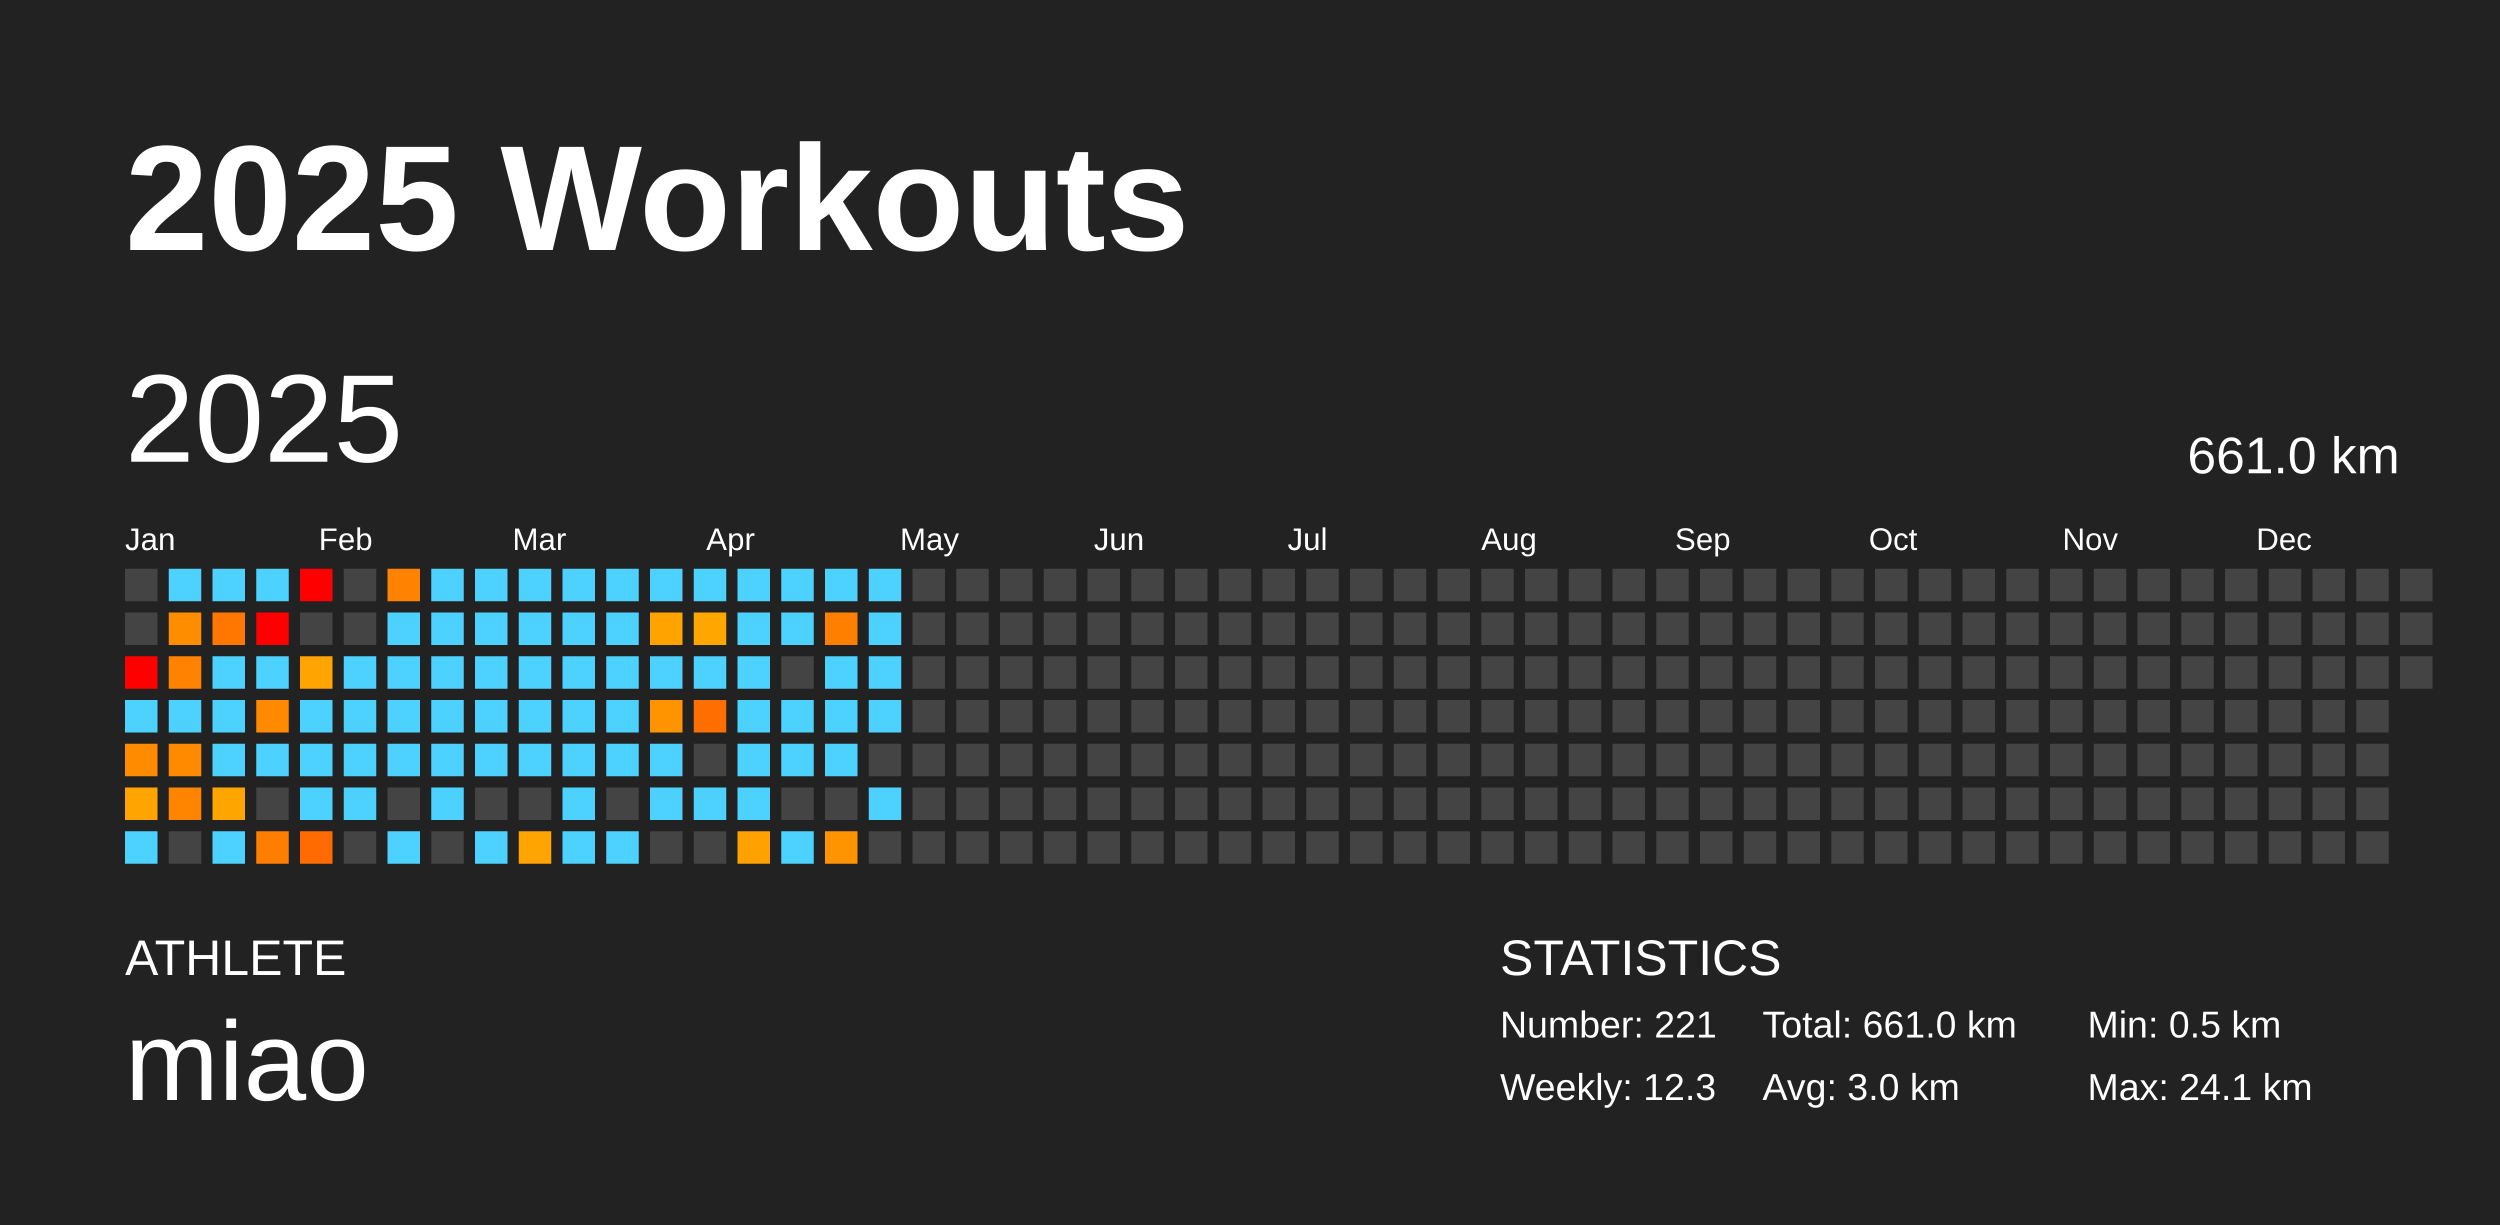
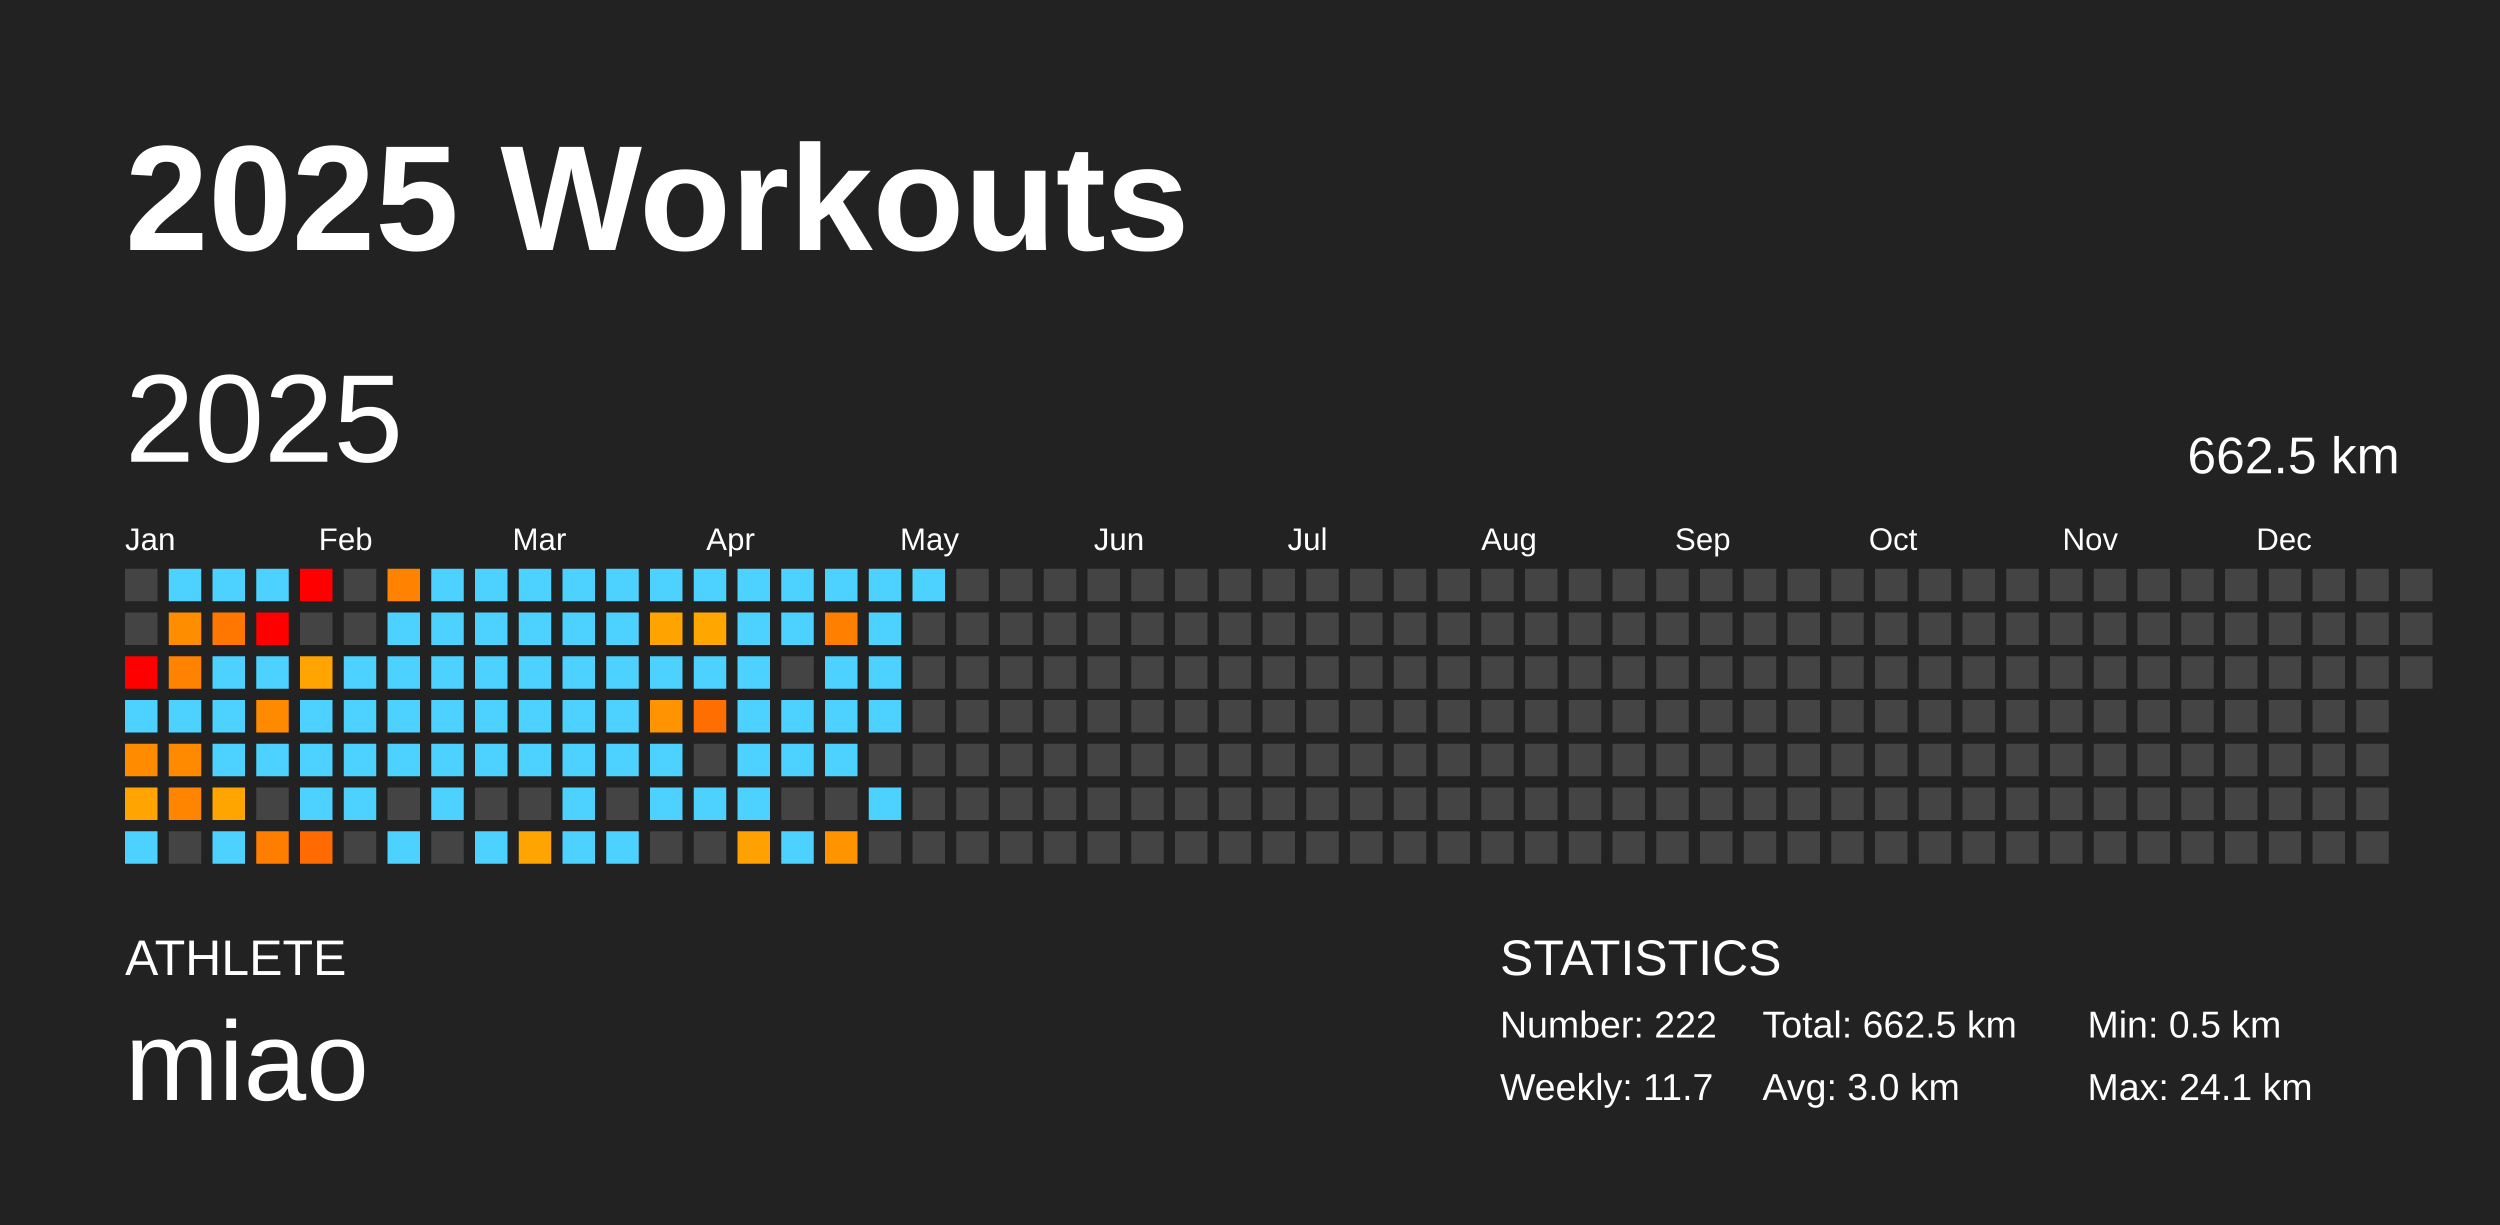
<svg xmlns="http://www.w3.org/2000/svg" baseProfile="full" height="98mm" version="1.1" viewBox="0,0,200,98" width="200mm">
  <defs />
  <rect fill="#222222" height="98" width="200" x="0" y="0" />
  <text fill="#FFFFFF" style="font-size:12px; font-family:Arial; font-weight:bold;" x="10" y="20">2025 Workouts</text>
  <text fill="#FFFFFF" style="font-size:4px; font-family:Arial" x="10" y="78">ATHLETE</text>
  <text fill="#FFFFFF" style="font-size:9px; font-family:Arial" x="10" y="88">miao</text>
  <text fill="#FFFFFF" style="font-size:4px; font-family:Arial" x="120" y="78">STATISTICS</text>
-   <text fill="#FFFFFF" style="font-size:3px; font-family:Arial" x="120" y="83">Number: 221</text>
-   <text fill="#FFFFFF" style="font-size:3px; font-family:Arial" x="120" y="88">Weekly: 12.3</text>
-   <text fill="#FFFFFF" style="font-size:3px; font-family:Arial" x="141" y="83">Total: 661.0 km</text>
+   <text fill="#FFFFFF" style="font-size:3px; font-family:Arial" x="120" y="83">Number: 222</text>
+   <text fill="#FFFFFF" style="font-size:3px; font-family:Arial" x="120" y="88">Weekly: 11.7</text>
+   <text fill="#FFFFFF" style="font-size:3px; font-family:Arial" x="141" y="83">Total: 662.5 km</text>
  <text fill="#FFFFFF" style="font-size:3px; font-family:Arial" x="141" y="88">Avg: 3.0 km</text>
  <text fill="#FFFFFF" style="font-size:3px; font-family:Arial" x="167" y="83">Min: 0.5 km</text>
  <text fill="#FFFFFF" style="font-size:3px; font-family:Arial" x="167" y="88">Max: 24.1 km</text>
  <text dominant-baseline="hanging" fill="#FFFFFF" style="font-size:10.0px; font-family:Arial;" x="10" y="30">2025</text>
-   <text dominant-baseline="hanging" fill="#FFFFFF" style="font-size:4.125px; font-family:Arial;" x="175" y="35">661.0 km</text>
+   <text dominant-baseline="hanging" fill="#FFFFFF" style="font-size:4.125px; font-family:Arial;" x="175" y="35">662.5 km</text>
  <text fill="#FFFFFF" style="font-size:2.5px; font-family:Arial" x="10.0" y="44">Jan</text>
  <text fill="#FFFFFF" style="font-size:2.5px; font-family:Arial" x="25.5" y="44">Feb</text>
  <text fill="#FFFFFF" style="font-size:2.5px; font-family:Arial" x="41.0" y="44">Mar</text>
  <text fill="#FFFFFF" style="font-size:2.5px; font-family:Arial" x="56.5" y="44">Apr</text>
  <text fill="#FFFFFF" style="font-size:2.5px; font-family:Arial" x="72.0" y="44">May</text>
  <text fill="#FFFFFF" style="font-size:2.5px; font-family:Arial" x="87.5" y="44">Jun</text>
  <text fill="#FFFFFF" style="font-size:2.5px; font-family:Arial" x="103.0" y="44">Jul</text>
  <text fill="#FFFFFF" style="font-size:2.5px; font-family:Arial" x="118.5" y="44">Aug</text>
  <text fill="#FFFFFF" style="font-size:2.5px; font-family:Arial" x="134.0" y="44">Sep</text>
  <text fill="#FFFFFF" style="font-size:2.5px; font-family:Arial" x="149.5" y="44">Oct</text>
  <text fill="#FFFFFF" style="font-size:2.5px; font-family:Arial" x="165.0" y="44">Nov</text>
  <text fill="#FFFFFF" style="font-size:2.5px; font-family:Arial" x="180.5" y="44">Dec</text>
  <rect fill="#444444" height="2.6" width="2.6" x="10.0" y="45.5" />
  <rect fill="#444444" height="2.6" width="2.6" x="10.0" y="49.0" />
  <rect fill="red" height="2.6" width="2.6" x="10.0" y="52.5" />
  <rect fill="#4dd2ff" height="2.6" width="2.6" x="10.0" y="56.0" />
  <rect fill="#ff8c00" height="2.6" width="2.6" x="10.0" y="59.5" />
  <rect fill="#ffa400" height="2.6" width="2.6" x="10.0" y="63.0" />
  <rect fill="#4dd2ff" height="2.6" width="2.6" x="10.0" y="66.5" />
  <rect fill="#4dd2ff" height="2.6" width="2.6" x="13.5" y="45.5" />
  <rect fill="#ff8d00" height="2.6" width="2.6" x="13.5" y="49.0" />
  <rect fill="#ff8200" height="2.6" width="2.6" x="13.5" y="52.5" />
  <rect fill="#4dd2ff" height="2.6" width="2.6" x="13.5" y="56.0" />
  <rect fill="#ff8a00" height="2.6" width="2.6" x="13.5" y="59.5" />
  <rect fill="#ff8400" height="2.6" width="2.6" x="13.5" y="63.0" />
  <rect fill="#444444" height="2.6" width="2.6" x="13.5" y="66.5" />
  <rect fill="#4dd2ff" height="2.6" width="2.6" x="17.0" y="45.5" />
  <rect fill="#ff7600" height="2.6" width="2.6" x="17.0" y="49.0" />
  <rect fill="#4dd2ff" height="2.6" width="2.6" x="17.0" y="52.5" />
  <rect fill="#4dd2ff" height="2.6" width="2.6" x="17.0" y="56.0" />
  <rect fill="#4dd2ff" height="2.6" width="2.6" x="17.0" y="59.5" />
  <rect fill="#ffa500" height="2.6" width="2.6" x="17.0" y="63.0" />
  <rect fill="#4dd2ff" height="2.6" width="2.6" x="17.0" y="66.5" />
  <rect fill="#4dd2ff" height="2.6" width="2.6" x="20.5" y="45.5" />
  <rect fill="red" height="2.6" width="2.6" x="20.5" y="49.0" />
  <rect fill="#4dd2ff" height="2.6" width="2.6" x="20.5" y="52.5" />
  <rect fill="#ff8a00" height="2.6" width="2.6" x="20.5" y="56.0" />
  <rect fill="#4dd2ff" height="2.6" width="2.6" x="20.5" y="59.5" />
  <rect fill="#444444" height="2.6" width="2.6" x="20.5" y="63.0" />
  <rect fill="#ff7e00" height="2.6" width="2.6" x="20.5" y="66.5" />
  <rect fill="red" height="2.6" width="2.6" x="24.0" y="45.5" />
  <rect fill="#444444" height="2.6" width="2.6" x="24.0" y="49.0" />
  <rect fill="#ffa400" height="2.6" width="2.6" x="24.0" y="52.5" />
  <rect fill="#4dd2ff" height="2.6" width="2.6" x="24.0" y="56.0" />
  <rect fill="#4dd2ff" height="2.6" width="2.6" x="24.0" y="59.5" />
  <rect fill="#4dd2ff" height="2.6" width="2.6" x="24.0" y="63.0" />
  <rect fill="#ff6b00" height="2.6" width="2.6" x="24.0" y="66.5" />
  <rect fill="#444444" height="2.6" width="2.6" x="27.5" y="45.5" />
  <rect fill="#444444" height="2.6" width="2.6" x="27.5" y="49.0" />
  <rect fill="#4dd2ff" height="2.6" width="2.6" x="27.5" y="52.5" />
  <rect fill="#4dd2ff" height="2.6" width="2.6" x="27.5" y="56.0" />
  <rect fill="#4dd2ff" height="2.6" width="2.6" x="27.5" y="59.5" />
  <rect fill="#4dd2ff" height="2.6" width="2.6" x="27.5" y="63.0" />
  <rect fill="#444444" height="2.6" width="2.6" x="27.5" y="66.5" />
  <rect fill="#ff8300" height="2.6" width="2.6" x="31.0" y="45.5" />
  <rect fill="#4dd2ff" height="2.6" width="2.6" x="31.0" y="49.0" />
  <rect fill="#4dd2ff" height="2.6" width="2.6" x="31.0" y="52.5" />
  <rect fill="#4dd2ff" height="2.6" width="2.6" x="31.0" y="56.0" />
  <rect fill="#4dd2ff" height="2.6" width="2.6" x="31.0" y="59.5" />
  <rect fill="#444444" height="2.6" width="2.6" x="31.0" y="63.0" />
  <rect fill="#4dd2ff" height="2.6" width="2.6" x="31.0" y="66.5" />
  <rect fill="#4dd2ff" height="2.6" width="2.6" x="34.5" y="45.5" />
  <rect fill="#4dd2ff" height="2.6" width="2.6" x="34.5" y="49.0" />
  <rect fill="#4dd2ff" height="2.6" width="2.6" x="34.5" y="52.5" />
  <rect fill="#4dd2ff" height="2.6" width="2.6" x="34.5" y="56.0" />
  <rect fill="#4dd2ff" height="2.6" width="2.6" x="34.5" y="59.5" />
  <rect fill="#4dd2ff" height="2.6" width="2.6" x="34.5" y="63.0" />
  <rect fill="#444444" height="2.6" width="2.6" x="34.5" y="66.5" />
  <rect fill="#4dd2ff" height="2.6" width="2.6" x="38.0" y="45.5" />
  <rect fill="#4dd2ff" height="2.6" width="2.6" x="38.0" y="49.0" />
  <rect fill="#4dd2ff" height="2.6" width="2.6" x="38.0" y="52.5" />
  <rect fill="#4dd2ff" height="2.6" width="2.6" x="38.0" y="56.0" />
  <rect fill="#4dd2ff" height="2.6" width="2.6" x="38.0" y="59.5" />
  <rect fill="#444444" height="2.6" width="2.6" x="38.0" y="63.0" />
  <rect fill="#4dd2ff" height="2.6" width="2.6" x="38.0" y="66.5" />
  <rect fill="#4dd2ff" height="2.6" width="2.6" x="41.5" y="45.5" />
  <rect fill="#4dd2ff" height="2.6" width="2.6" x="41.5" y="49.0" />
  <rect fill="#4dd2ff" height="2.6" width="2.6" x="41.5" y="52.5" />
  <rect fill="#4dd2ff" height="2.6" width="2.6" x="41.5" y="56.0" />
  <rect fill="#4dd2ff" height="2.6" width="2.6" x="41.5" y="59.5" />
  <rect fill="#444444" height="2.6" width="2.6" x="41.5" y="63.0" />
  <rect fill="#ffa400" height="2.6" width="2.6" x="41.5" y="66.5" />
  <rect fill="#4dd2ff" height="2.6" width="2.6" x="45.0" y="45.5" />
  <rect fill="#4dd2ff" height="2.6" width="2.6" x="45.0" y="49.0" />
  <rect fill="#4dd2ff" height="2.6" width="2.6" x="45.0" y="52.5" />
  <rect fill="#4dd2ff" height="2.6" width="2.6" x="45.0" y="56.0" />
  <rect fill="#4dd2ff" height="2.6" width="2.6" x="45.0" y="59.5" />
  <rect fill="#4dd2ff" height="2.6" width="2.6" x="45.0" y="63.0" />
  <rect fill="#4dd2ff" height="2.6" width="2.6" x="45.0" y="66.5" />
  <rect fill="#4dd2ff" height="2.6" width="2.6" x="48.5" y="45.5" />
  <rect fill="#4dd2ff" height="2.6" width="2.6" x="48.5" y="49.0" />
  <rect fill="#4dd2ff" height="2.6" width="2.6" x="48.5" y="52.5" />
  <rect fill="#4dd2ff" height="2.6" width="2.6" x="48.5" y="56.0" />
  <rect fill="#4dd2ff" height="2.6" width="2.6" x="48.5" y="59.5" />
  <rect fill="#444444" height="2.6" width="2.6" x="48.5" y="63.0" />
  <rect fill="#4dd2ff" height="2.6" width="2.6" x="48.5" y="66.5" />
  <rect fill="#4dd2ff" height="2.6" width="2.6" x="52.0" y="45.5" />
  <rect fill="#ffa300" height="2.6" width="2.6" x="52.0" y="49.0" />
  <rect fill="#4dd2ff" height="2.6" width="2.6" x="52.0" y="52.5" />
  <rect fill="#ff9400" height="2.6" width="2.6" x="52.0" y="56.0" />
  <rect fill="#4dd2ff" height="2.6" width="2.6" x="52.0" y="59.5" />
  <rect fill="#4dd2ff" height="2.6" width="2.6" x="52.0" y="63.0" />
  <rect fill="#444444" height="2.6" width="2.6" x="52.0" y="66.5" />
  <rect fill="#4dd2ff" height="2.6" width="2.6" x="55.5" y="45.5" />
  <rect fill="#ffa700" height="2.6" width="2.6" x="55.5" y="49.0" />
  <rect fill="#4dd2ff" height="2.6" width="2.6" x="55.5" y="52.5" />
  <rect fill="#ff6e00" height="2.6" width="2.6" x="55.5" y="56.0" />
  <rect fill="#444444" height="2.6" width="2.6" x="55.5" y="59.5" />
  <rect fill="#4dd2ff" height="2.6" width="2.6" x="55.5" y="63.0" />
  <rect fill="#444444" height="2.6" width="2.6" x="55.5" y="66.5" />
  <rect fill="#4dd2ff" height="2.6" width="2.6" x="59.0" y="45.5" />
  <rect fill="#4dd2ff" height="2.6" width="2.6" x="59.0" y="49.0" />
  <rect fill="#4dd2ff" height="2.6" width="2.6" x="59.0" y="52.5" />
  <rect fill="#4dd2ff" height="2.6" width="2.6" x="59.0" y="56.0" />
  <rect fill="#4dd2ff" height="2.6" width="2.6" x="59.0" y="59.5" />
  <rect fill="#4dd2ff" height="2.6" width="2.6" x="59.0" y="63.0" />
  <rect fill="#ffa100" height="2.6" width="2.6" x="59.0" y="66.5" />
  <rect fill="#4dd2ff" height="2.6" width="2.6" x="62.5" y="45.5" />
  <rect fill="#4dd2ff" height="2.6" width="2.6" x="62.5" y="49.0" />
  <rect fill="#444444" height="2.6" width="2.6" x="62.5" y="52.5" />
  <rect fill="#4dd2ff" height="2.6" width="2.6" x="62.5" y="56.0" />
  <rect fill="#4dd2ff" height="2.6" width="2.6" x="62.5" y="59.5" />
  <rect fill="#444444" height="2.6" width="2.6" x="62.5" y="63.0" />
  <rect fill="#4dd2ff" height="2.6" width="2.6" x="62.5" y="66.5" />
  <rect fill="#4dd2ff" height="2.6" width="2.6" x="66.0" y="45.5" />
  <rect fill="#ff7f00" height="2.6" width="2.6" x="66.0" y="49.0" />
  <rect fill="#4dd2ff" height="2.6" width="2.6" x="66.0" y="52.5" />
  <rect fill="#4dd2ff" height="2.6" width="2.6" x="66.0" y="56.0" />
  <rect fill="#4dd2ff" height="2.6" width="2.6" x="66.0" y="59.5" />
  <rect fill="#444444" height="2.6" width="2.6" x="66.0" y="63.0" />
  <rect fill="#ff9300" height="2.6" width="2.6" x="66.0" y="66.5" />
  <rect fill="#4dd2ff" height="2.6" width="2.6" x="69.5" y="45.5" />
  <rect fill="#4dd2ff" height="2.6" width="2.6" x="69.5" y="49.0" />
  <rect fill="#4dd2ff" height="2.6" width="2.6" x="69.5" y="52.5" />
  <rect fill="#4dd2ff" height="2.6" width="2.6" x="69.5" y="56.0" />
  <rect fill="#444444" height="2.6" width="2.6" x="69.5" y="59.5" />
  <rect fill="#4dd2ff" height="2.6" width="2.6" x="69.5" y="63.0" />
  <rect fill="#444444" height="2.6" width="2.6" x="69.5" y="66.5" />
-   <rect fill="#444444" height="2.6" width="2.6" x="73.0" y="45.5" />
+   <rect fill="#4dd2ff" height="2.6" width="2.6" x="73.0" y="45.5" />
  <rect fill="#444444" height="2.6" width="2.6" x="73.0" y="49.0" />
  <rect fill="#444444" height="2.6" width="2.6" x="73.0" y="52.5" />
  <rect fill="#444444" height="2.6" width="2.6" x="73.0" y="56.0" />
  <rect fill="#444444" height="2.6" width="2.6" x="73.0" y="59.5" />
  <rect fill="#444444" height="2.6" width="2.6" x="73.0" y="63.0" />
  <rect fill="#444444" height="2.6" width="2.6" x="73.0" y="66.5" />
  <rect fill="#444444" height="2.6" width="2.6" x="76.5" y="45.5" />
  <rect fill="#444444" height="2.6" width="2.6" x="76.5" y="49.0" />
  <rect fill="#444444" height="2.6" width="2.6" x="76.5" y="52.5" />
  <rect fill="#444444" height="2.6" width="2.6" x="76.5" y="56.0" />
  <rect fill="#444444" height="2.6" width="2.6" x="76.5" y="59.5" />
  <rect fill="#444444" height="2.6" width="2.6" x="76.5" y="63.0" />
  <rect fill="#444444" height="2.6" width="2.6" x="76.5" y="66.5" />
  <rect fill="#444444" height="2.6" width="2.6" x="80.0" y="45.5" />
  <rect fill="#444444" height="2.6" width="2.6" x="80.0" y="49.0" />
  <rect fill="#444444" height="2.6" width="2.6" x="80.0" y="52.5" />
  <rect fill="#444444" height="2.6" width="2.6" x="80.0" y="56.0" />
  <rect fill="#444444" height="2.6" width="2.6" x="80.0" y="59.5" />
  <rect fill="#444444" height="2.6" width="2.6" x="80.0" y="63.0" />
  <rect fill="#444444" height="2.6" width="2.6" x="80.0" y="66.5" />
  <rect fill="#444444" height="2.6" width="2.6" x="83.5" y="45.5" />
  <rect fill="#444444" height="2.6" width="2.6" x="83.5" y="49.0" />
  <rect fill="#444444" height="2.6" width="2.6" x="83.5" y="52.5" />
  <rect fill="#444444" height="2.6" width="2.6" x="83.5" y="56.0" />
  <rect fill="#444444" height="2.6" width="2.6" x="83.5" y="59.5" />
  <rect fill="#444444" height="2.6" width="2.6" x="83.5" y="63.0" />
  <rect fill="#444444" height="2.6" width="2.6" x="83.5" y="66.5" />
  <rect fill="#444444" height="2.6" width="2.6" x="87.0" y="45.5" />
  <rect fill="#444444" height="2.6" width="2.6" x="87.0" y="49.0" />
  <rect fill="#444444" height="2.6" width="2.6" x="87.0" y="52.5" />
  <rect fill="#444444" height="2.6" width="2.6" x="87.0" y="56.0" />
  <rect fill="#444444" height="2.6" width="2.6" x="87.0" y="59.5" />
  <rect fill="#444444" height="2.6" width="2.6" x="87.0" y="63.0" />
  <rect fill="#444444" height="2.6" width="2.6" x="87.0" y="66.5" />
  <rect fill="#444444" height="2.6" width="2.6" x="90.5" y="45.5" />
  <rect fill="#444444" height="2.6" width="2.6" x="90.5" y="49.0" />
  <rect fill="#444444" height="2.6" width="2.6" x="90.5" y="52.5" />
  <rect fill="#444444" height="2.6" width="2.6" x="90.5" y="56.0" />
  <rect fill="#444444" height="2.6" width="2.6" x="90.5" y="59.5" />
  <rect fill="#444444" height="2.6" width="2.6" x="90.5" y="63.0" />
  <rect fill="#444444" height="2.6" width="2.6" x="90.5" y="66.5" />
  <rect fill="#444444" height="2.6" width="2.6" x="94.0" y="45.5" />
  <rect fill="#444444" height="2.6" width="2.6" x="94.0" y="49.0" />
  <rect fill="#444444" height="2.6" width="2.6" x="94.0" y="52.5" />
  <rect fill="#444444" height="2.6" width="2.6" x="94.0" y="56.0" />
  <rect fill="#444444" height="2.6" width="2.6" x="94.0" y="59.5" />
  <rect fill="#444444" height="2.6" width="2.6" x="94.0" y="63.0" />
  <rect fill="#444444" height="2.6" width="2.6" x="94.0" y="66.5" />
  <rect fill="#444444" height="2.6" width="2.6" x="97.5" y="45.5" />
  <rect fill="#444444" height="2.6" width="2.6" x="97.5" y="49.0" />
  <rect fill="#444444" height="2.6" width="2.6" x="97.5" y="52.5" />
  <rect fill="#444444" height="2.6" width="2.6" x="97.5" y="56.0" />
  <rect fill="#444444" height="2.6" width="2.6" x="97.5" y="59.5" />
  <rect fill="#444444" height="2.6" width="2.6" x="97.5" y="63.0" />
  <rect fill="#444444" height="2.6" width="2.6" x="97.5" y="66.5" />
  <rect fill="#444444" height="2.6" width="2.6" x="101.0" y="45.5" />
  <rect fill="#444444" height="2.6" width="2.6" x="101.0" y="49.0" />
  <rect fill="#444444" height="2.6" width="2.6" x="101.0" y="52.5" />
  <rect fill="#444444" height="2.6" width="2.6" x="101.0" y="56.0" />
  <rect fill="#444444" height="2.6" width="2.6" x="101.0" y="59.5" />
  <rect fill="#444444" height="2.6" width="2.6" x="101.0" y="63.0" />
  <rect fill="#444444" height="2.6" width="2.6" x="101.0" y="66.5" />
  <rect fill="#444444" height="2.6" width="2.6" x="104.5" y="45.5" />
  <rect fill="#444444" height="2.6" width="2.6" x="104.5" y="49.0" />
  <rect fill="#444444" height="2.6" width="2.6" x="104.5" y="52.5" />
  <rect fill="#444444" height="2.6" width="2.6" x="104.5" y="56.0" />
  <rect fill="#444444" height="2.6" width="2.6" x="104.5" y="59.5" />
  <rect fill="#444444" height="2.6" width="2.6" x="104.5" y="63.0" />
  <rect fill="#444444" height="2.6" width="2.6" x="104.5" y="66.5" />
  <rect fill="#444444" height="2.6" width="2.6" x="108.0" y="45.5" />
  <rect fill="#444444" height="2.6" width="2.6" x="108.0" y="49.0" />
  <rect fill="#444444" height="2.6" width="2.6" x="108.0" y="52.5" />
  <rect fill="#444444" height="2.6" width="2.6" x="108.0" y="56.0" />
  <rect fill="#444444" height="2.6" width="2.6" x="108.0" y="59.5" />
  <rect fill="#444444" height="2.6" width="2.6" x="108.0" y="63.0" />
  <rect fill="#444444" height="2.6" width="2.6" x="108.0" y="66.5" />
  <rect fill="#444444" height="2.6" width="2.6" x="111.5" y="45.5" />
  <rect fill="#444444" height="2.6" width="2.6" x="111.5" y="49.0" />
  <rect fill="#444444" height="2.6" width="2.6" x="111.5" y="52.5" />
  <rect fill="#444444" height="2.6" width="2.6" x="111.5" y="56.0" />
  <rect fill="#444444" height="2.6" width="2.6" x="111.5" y="59.5" />
  <rect fill="#444444" height="2.6" width="2.6" x="111.5" y="63.0" />
  <rect fill="#444444" height="2.6" width="2.6" x="111.5" y="66.5" />
  <rect fill="#444444" height="2.6" width="2.6" x="115.0" y="45.5" />
  <rect fill="#444444" height="2.6" width="2.6" x="115.0" y="49.0" />
  <rect fill="#444444" height="2.6" width="2.6" x="115.0" y="52.5" />
  <rect fill="#444444" height="2.6" width="2.6" x="115.0" y="56.0" />
  <rect fill="#444444" height="2.6" width="2.6" x="115.0" y="59.5" />
  <rect fill="#444444" height="2.6" width="2.6" x="115.0" y="63.0" />
  <rect fill="#444444" height="2.6" width="2.6" x="115.0" y="66.5" />
  <rect fill="#444444" height="2.6" width="2.6" x="118.5" y="45.5" />
  <rect fill="#444444" height="2.6" width="2.6" x="118.5" y="49.0" />
  <rect fill="#444444" height="2.6" width="2.6" x="118.5" y="52.5" />
  <rect fill="#444444" height="2.6" width="2.6" x="118.5" y="56.0" />
  <rect fill="#444444" height="2.6" width="2.6" x="118.5" y="59.5" />
  <rect fill="#444444" height="2.6" width="2.6" x="118.5" y="63.0" />
  <rect fill="#444444" height="2.6" width="2.6" x="118.5" y="66.5" />
  <rect fill="#444444" height="2.6" width="2.6" x="122.0" y="45.5" />
  <rect fill="#444444" height="2.6" width="2.6" x="122.0" y="49.0" />
  <rect fill="#444444" height="2.6" width="2.6" x="122.0" y="52.5" />
  <rect fill="#444444" height="2.6" width="2.6" x="122.0" y="56.0" />
  <rect fill="#444444" height="2.6" width="2.6" x="122.0" y="59.5" />
  <rect fill="#444444" height="2.6" width="2.6" x="122.0" y="63.0" />
  <rect fill="#444444" height="2.6" width="2.6" x="122.0" y="66.5" />
  <rect fill="#444444" height="2.6" width="2.6" x="125.5" y="45.5" />
  <rect fill="#444444" height="2.6" width="2.6" x="125.5" y="49.0" />
  <rect fill="#444444" height="2.6" width="2.6" x="125.5" y="52.5" />
  <rect fill="#444444" height="2.6" width="2.6" x="125.5" y="56.0" />
  <rect fill="#444444" height="2.6" width="2.6" x="125.5" y="59.5" />
  <rect fill="#444444" height="2.6" width="2.6" x="125.5" y="63.0" />
  <rect fill="#444444" height="2.6" width="2.6" x="125.5" y="66.5" />
  <rect fill="#444444" height="2.6" width="2.6" x="129.0" y="45.5" />
  <rect fill="#444444" height="2.6" width="2.6" x="129.0" y="49.0" />
  <rect fill="#444444" height="2.6" width="2.6" x="129.0" y="52.5" />
  <rect fill="#444444" height="2.6" width="2.6" x="129.0" y="56.0" />
  <rect fill="#444444" height="2.6" width="2.6" x="129.0" y="59.5" />
  <rect fill="#444444" height="2.6" width="2.6" x="129.0" y="63.0" />
  <rect fill="#444444" height="2.6" width="2.6" x="129.0" y="66.5" />
  <rect fill="#444444" height="2.6" width="2.6" x="132.5" y="45.5" />
  <rect fill="#444444" height="2.6" width="2.6" x="132.5" y="49.0" />
  <rect fill="#444444" height="2.6" width="2.6" x="132.5" y="52.5" />
  <rect fill="#444444" height="2.6" width="2.6" x="132.5" y="56.0" />
  <rect fill="#444444" height="2.6" width="2.6" x="132.5" y="59.5" />
  <rect fill="#444444" height="2.6" width="2.6" x="132.5" y="63.0" />
  <rect fill="#444444" height="2.6" width="2.6" x="132.5" y="66.5" />
  <rect fill="#444444" height="2.6" width="2.6" x="136.0" y="45.5" />
  <rect fill="#444444" height="2.6" width="2.6" x="136.0" y="49.0" />
  <rect fill="#444444" height="2.6" width="2.6" x="136.0" y="52.5" />
  <rect fill="#444444" height="2.6" width="2.6" x="136.0" y="56.0" />
  <rect fill="#444444" height="2.6" width="2.6" x="136.0" y="59.5" />
  <rect fill="#444444" height="2.6" width="2.6" x="136.0" y="63.0" />
  <rect fill="#444444" height="2.6" width="2.6" x="136.0" y="66.5" />
  <rect fill="#444444" height="2.6" width="2.6" x="139.5" y="45.5" />
  <rect fill="#444444" height="2.6" width="2.6" x="139.5" y="49.0" />
  <rect fill="#444444" height="2.6" width="2.6" x="139.5" y="52.5" />
  <rect fill="#444444" height="2.6" width="2.6" x="139.5" y="56.0" />
  <rect fill="#444444" height="2.6" width="2.6" x="139.5" y="59.5" />
  <rect fill="#444444" height="2.6" width="2.6" x="139.5" y="63.0" />
  <rect fill="#444444" height="2.6" width="2.6" x="139.5" y="66.5" />
  <rect fill="#444444" height="2.6" width="2.6" x="143.0" y="45.5" />
  <rect fill="#444444" height="2.6" width="2.6" x="143.0" y="49.0" />
  <rect fill="#444444" height="2.6" width="2.6" x="143.0" y="52.5" />
  <rect fill="#444444" height="2.6" width="2.6" x="143.0" y="56.0" />
  <rect fill="#444444" height="2.6" width="2.6" x="143.0" y="59.5" />
  <rect fill="#444444" height="2.6" width="2.6" x="143.0" y="63.0" />
  <rect fill="#444444" height="2.6" width="2.6" x="143.0" y="66.5" />
  <rect fill="#444444" height="2.6" width="2.6" x="146.5" y="45.5" />
  <rect fill="#444444" height="2.6" width="2.6" x="146.5" y="49.0" />
  <rect fill="#444444" height="2.6" width="2.6" x="146.5" y="52.5" />
  <rect fill="#444444" height="2.6" width="2.6" x="146.5" y="56.0" />
  <rect fill="#444444" height="2.6" width="2.6" x="146.5" y="59.5" />
  <rect fill="#444444" height="2.6" width="2.6" x="146.5" y="63.0" />
  <rect fill="#444444" height="2.6" width="2.6" x="146.5" y="66.5" />
  <rect fill="#444444" height="2.6" width="2.6" x="150.0" y="45.5" />
  <rect fill="#444444" height="2.6" width="2.6" x="150.0" y="49.0" />
  <rect fill="#444444" height="2.6" width="2.6" x="150.0" y="52.5" />
  <rect fill="#444444" height="2.6" width="2.6" x="150.0" y="56.0" />
  <rect fill="#444444" height="2.6" width="2.6" x="150.0" y="59.5" />
  <rect fill="#444444" height="2.6" width="2.6" x="150.0" y="63.0" />
  <rect fill="#444444" height="2.6" width="2.6" x="150.0" y="66.5" />
  <rect fill="#444444" height="2.6" width="2.6" x="153.5" y="45.5" />
  <rect fill="#444444" height="2.6" width="2.6" x="153.5" y="49.0" />
  <rect fill="#444444" height="2.6" width="2.6" x="153.5" y="52.5" />
  <rect fill="#444444" height="2.6" width="2.6" x="153.5" y="56.0" />
  <rect fill="#444444" height="2.6" width="2.6" x="153.5" y="59.5" />
  <rect fill="#444444" height="2.6" width="2.6" x="153.5" y="63.0" />
  <rect fill="#444444" height="2.6" width="2.6" x="153.5" y="66.5" />
  <rect fill="#444444" height="2.6" width="2.6" x="157.0" y="45.5" />
  <rect fill="#444444" height="2.6" width="2.6" x="157.0" y="49.0" />
  <rect fill="#444444" height="2.6" width="2.6" x="157.0" y="52.5" />
  <rect fill="#444444" height="2.6" width="2.6" x="157.0" y="56.0" />
  <rect fill="#444444" height="2.6" width="2.6" x="157.0" y="59.5" />
  <rect fill="#444444" height="2.6" width="2.6" x="157.0" y="63.0" />
  <rect fill="#444444" height="2.6" width="2.6" x="157.0" y="66.5" />
  <rect fill="#444444" height="2.6" width="2.6" x="160.5" y="45.5" />
  <rect fill="#444444" height="2.6" width="2.6" x="160.5" y="49.0" />
  <rect fill="#444444" height="2.6" width="2.6" x="160.5" y="52.5" />
  <rect fill="#444444" height="2.6" width="2.6" x="160.5" y="56.0" />
  <rect fill="#444444" height="2.6" width="2.6" x="160.5" y="59.5" />
  <rect fill="#444444" height="2.6" width="2.6" x="160.5" y="63.0" />
  <rect fill="#444444" height="2.6" width="2.6" x="160.5" y="66.5" />
  <rect fill="#444444" height="2.6" width="2.6" x="164.0" y="45.5" />
  <rect fill="#444444" height="2.6" width="2.6" x="164.0" y="49.0" />
  <rect fill="#444444" height="2.6" width="2.6" x="164.0" y="52.5" />
  <rect fill="#444444" height="2.6" width="2.6" x="164.0" y="56.0" />
  <rect fill="#444444" height="2.6" width="2.6" x="164.0" y="59.5" />
  <rect fill="#444444" height="2.6" width="2.6" x="164.0" y="63.0" />
  <rect fill="#444444" height="2.6" width="2.6" x="164.0" y="66.5" />
  <rect fill="#444444" height="2.6" width="2.6" x="167.5" y="45.5" />
  <rect fill="#444444" height="2.6" width="2.6" x="167.5" y="49.0" />
  <rect fill="#444444" height="2.6" width="2.6" x="167.5" y="52.5" />
  <rect fill="#444444" height="2.6" width="2.6" x="167.5" y="56.0" />
  <rect fill="#444444" height="2.6" width="2.6" x="167.5" y="59.5" />
  <rect fill="#444444" height="2.6" width="2.6" x="167.5" y="63.0" />
  <rect fill="#444444" height="2.6" width="2.6" x="167.5" y="66.5" />
  <rect fill="#444444" height="2.6" width="2.6" x="171.0" y="45.5" />
  <rect fill="#444444" height="2.6" width="2.6" x="171.0" y="49.0" />
  <rect fill="#444444" height="2.6" width="2.6" x="171.0" y="52.5" />
  <rect fill="#444444" height="2.6" width="2.6" x="171.0" y="56.0" />
  <rect fill="#444444" height="2.6" width="2.6" x="171.0" y="59.5" />
  <rect fill="#444444" height="2.6" width="2.6" x="171.0" y="63.0" />
  <rect fill="#444444" height="2.6" width="2.6" x="171.0" y="66.5" />
  <rect fill="#444444" height="2.6" width="2.6" x="174.5" y="45.5" />
  <rect fill="#444444" height="2.6" width="2.6" x="174.5" y="49.0" />
  <rect fill="#444444" height="2.6" width="2.6" x="174.5" y="52.5" />
  <rect fill="#444444" height="2.6" width="2.6" x="174.5" y="56.0" />
  <rect fill="#444444" height="2.6" width="2.6" x="174.5" y="59.5" />
  <rect fill="#444444" height="2.6" width="2.6" x="174.5" y="63.0" />
  <rect fill="#444444" height="2.6" width="2.6" x="174.5" y="66.5" />
  <rect fill="#444444" height="2.6" width="2.6" x="178.0" y="45.5" />
  <rect fill="#444444" height="2.6" width="2.6" x="178.0" y="49.0" />
  <rect fill="#444444" height="2.6" width="2.6" x="178.0" y="52.5" />
  <rect fill="#444444" height="2.6" width="2.6" x="178.0" y="56.0" />
  <rect fill="#444444" height="2.6" width="2.6" x="178.0" y="59.5" />
  <rect fill="#444444" height="2.6" width="2.6" x="178.0" y="63.0" />
  <rect fill="#444444" height="2.6" width="2.6" x="178.0" y="66.5" />
  <rect fill="#444444" height="2.6" width="2.6" x="181.5" y="45.5" />
  <rect fill="#444444" height="2.6" width="2.6" x="181.5" y="49.0" />
  <rect fill="#444444" height="2.6" width="2.6" x="181.5" y="52.5" />
  <rect fill="#444444" height="2.6" width="2.6" x="181.5" y="56.0" />
  <rect fill="#444444" height="2.6" width="2.6" x="181.5" y="59.5" />
  <rect fill="#444444" height="2.6" width="2.6" x="181.5" y="63.0" />
  <rect fill="#444444" height="2.6" width="2.6" x="181.5" y="66.5" />
  <rect fill="#444444" height="2.6" width="2.6" x="185.0" y="45.5" />
  <rect fill="#444444" height="2.6" width="2.6" x="185.0" y="49.0" />
  <rect fill="#444444" height="2.6" width="2.6" x="185.0" y="52.5" />
  <rect fill="#444444" height="2.6" width="2.6" x="185.0" y="56.0" />
  <rect fill="#444444" height="2.6" width="2.6" x="185.0" y="59.5" />
  <rect fill="#444444" height="2.6" width="2.6" x="185.0" y="63.0" />
  <rect fill="#444444" height="2.6" width="2.6" x="185.0" y="66.5" />
  <rect fill="#444444" height="2.6" width="2.6" x="188.5" y="45.5" />
  <rect fill="#444444" height="2.6" width="2.6" x="188.5" y="49.0" />
  <rect fill="#444444" height="2.6" width="2.6" x="188.5" y="52.5" />
  <rect fill="#444444" height="2.6" width="2.6" x="188.5" y="56.0" />
  <rect fill="#444444" height="2.6" width="2.6" x="188.5" y="59.5" />
  <rect fill="#444444" height="2.6" width="2.6" x="188.5" y="63.0" />
  <rect fill="#444444" height="2.6" width="2.6" x="188.5" y="66.5" />
  <rect fill="#444444" height="2.6" width="2.6" x="192.0" y="45.5" />
  <rect fill="#444444" height="2.6" width="2.6" x="192.0" y="49.0" />
  <rect fill="#444444" height="2.6" width="2.6" x="192.0" y="52.5" />
</svg>
